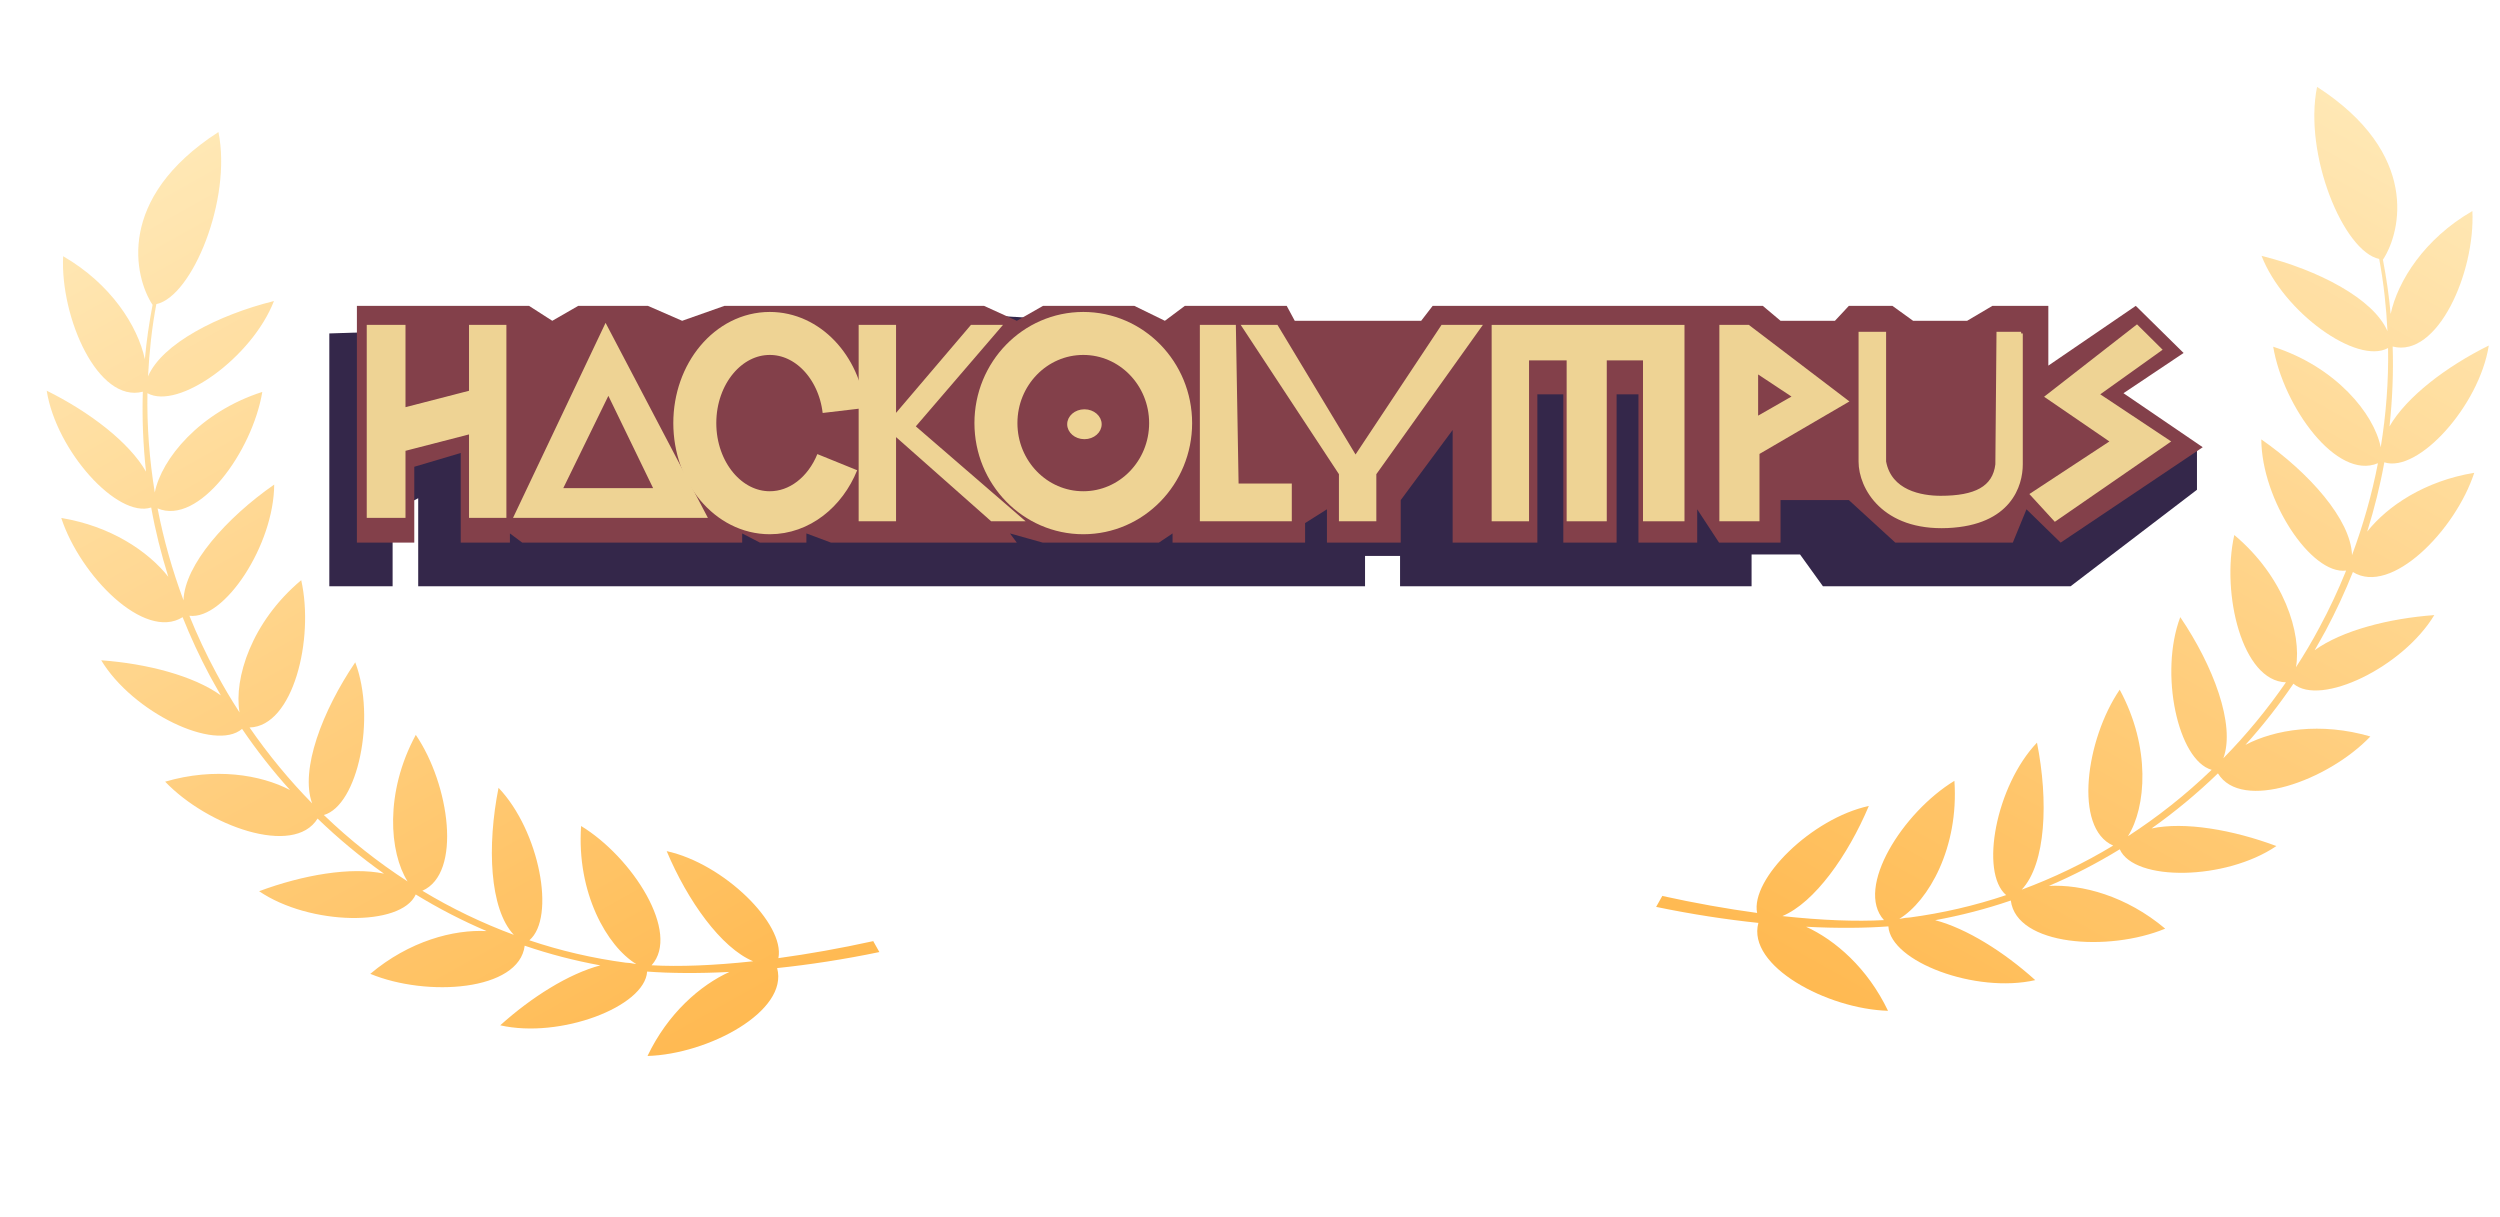
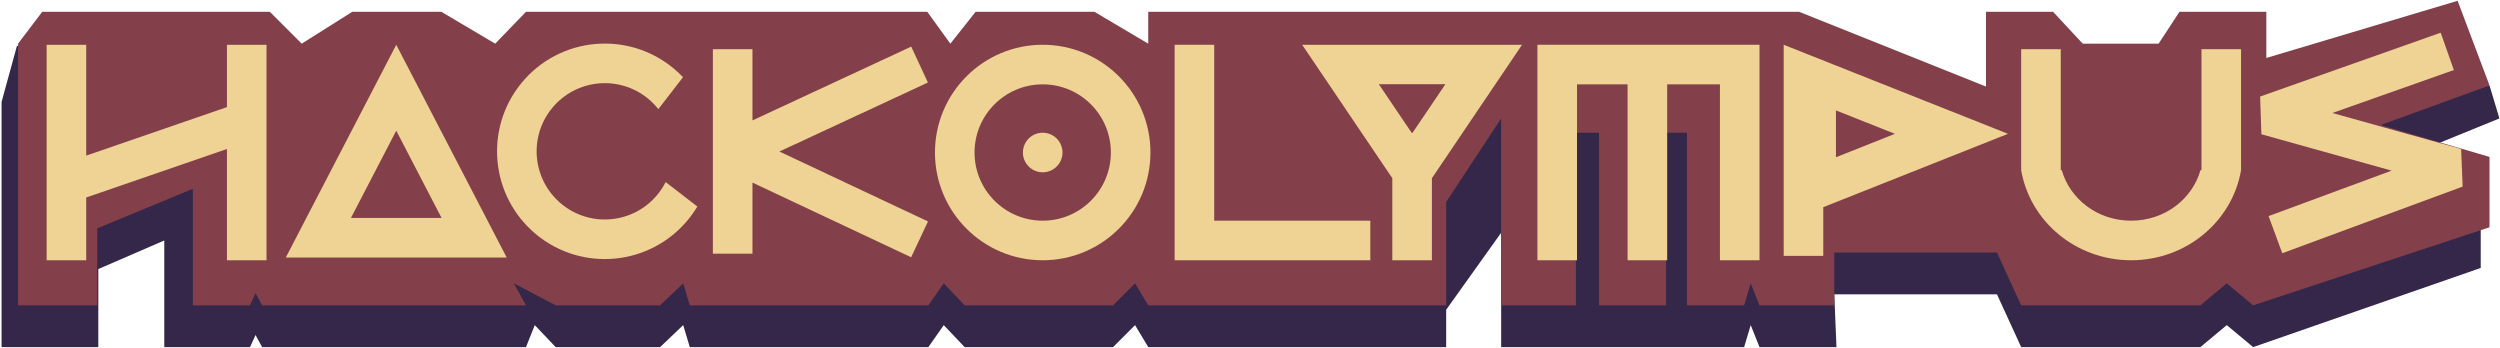
- <svg xmlns="http://www.w3.org/2000/svg" width="1519" height="739" viewBox="0 0 1519 739" fill="none">
-   <path d="M200.09 356.234V333.398L200.091 202.6L577.889 190.232L856.404 206.992L979.973 202.6L1334.88 272.434V297.574L1258.06 356.234H1107.63L1093.72 336.911H1064.26V356.234H850.674V337.79H829.397V356.234H254.101L254.102 302.729L238.553 310.633L238.552 356.234H200.09Z" fill="#34274A" />
-   <path d="M216.851 329.696V197.711V185.839H321.449L335.567 194.917L351.334 185.839H393.671L414.479 194.917L440.174 185.839H481.667H491.942H499.93H597.887L617.81 194.917L633.756 185.839H689.203L707.78 194.917L719.918 185.839H781.803L786.691 194.917H863.508L870.492 185.839H1071.07L1081.86 194.917H1114.91L1123.37 185.839H1149.83L1162.4 194.917H1195.22L1210.58 185.839H1244.57L1244.57 222.152L1297.7 185.839L1326.75 214.471L1290.23 238.912L1338.38 271.734L1252.04 329.696L1231.29 309.444L1222.99 329.696H1151.59L1123.37 303.857H1081.86V329.696H1044.5L1031.22 309.444V329.696H995.526L995.526 239.611H982.244L982.244 329.696H949.868L949.868 239.611H934.095L934.095 329.696H882.626V261.259L851.081 303.857V329.696H806.253V309.444L792.971 317.824V329.696H712.447V324.109L704.145 329.696H633.583L613.66 324.109L617.81 329.696H504.911L489.968 324.109V329.696H461.743L450.951 324.109V329.696H317.298L309.827 324.109V329.696H279.942V275.226L251.717 283.606V329.696H216.851Z" fill="#83404A" />
-   <path d="M1228.04 202.6V282.153C1228.04 294.714 1221.3 318.162 1183.37 319.836C1144.49 321.553 1130.27 296.389 1130.27 280.478V202.6H1144.99V280.478C1148.36 298.901 1167.36 302.251 1179.16 302.251C1200.23 302.251 1211.69 296.446 1213.38 282.21L1214.07 202.6H1228.04Z" fill="#EED394" />
-   <path d="M1228.04 202.6C1228.04 224.93 1228.04 272.104 1228.04 282.153M1228.04 202.6V282.153M1228.04 202.6H1214.07L1213.38 282.21C1211.69 296.446 1200.23 302.251 1179.16 302.251C1167.36 302.251 1148.36 298.901 1144.99 280.478V202.6H1130.27V280.478C1130.27 296.389 1144.49 321.553 1183.37 319.836C1221.3 318.162 1228.04 294.714 1228.04 282.153" stroke="#EED394" stroke-width="2.009" />
-   <path d="M658.201 311.54C687.513 311.54 711.275 287.153 711.275 257.07C711.275 226.987 687.513 202.6 658.201 202.6C628.89 202.6 605.128 226.987 605.128 257.07C605.128 287.153 628.89 311.54 658.201 311.54Z" stroke="#EED394" stroke-width="26.12" />
-   <path d="M512.822 249.388C509.7 222.942 490.696 202.6 467.718 202.6C442.559 202.6 422.164 226.987 422.164 257.07C422.164 287.153 442.559 311.54 467.718 311.54C485.758 311.54 501.349 299 508.727 280.813" stroke="#EED394" stroke-width="26.12" />
-   <path d="M668.367 257.769C668.367 262.098 664.267 265.842 658.897 265.842C653.527 265.842 649.427 262.098 649.427 257.769C649.427 253.44 653.527 249.695 658.897 249.695C664.267 249.695 668.367 253.44 668.367 257.769Z" fill="#EED394" stroke="#EED394" stroke-width="2.009" />
-   <path d="M223.836 313.635V198.41H245.376V248.69L285.972 238.215V198.41H306.684V313.635H285.972V262.657L245.376 273.132V313.635H223.836Z" fill="#EED394" />
-   <path d="M730.036 315.73V198.41H749.92L751.577 294.78H783.887V315.73H730.036Z" fill="#EED394" />
-   <path d="M907.331 315.73V198.41H1022.49V315.73H999.292V217.964H975.266V315.73H952.897V217.964H928.043V315.73H907.331Z" fill="#EED394" />
-   <path d="M1243.69 241.009L1298.37 198.41L1312.46 212.377L1274.35 239.612L1317.43 268.244L1248.66 315.73L1234.58 300.367L1283.46 268.244L1243.69 241.009Z" fill="#EED394" />
-   <path fill-rule="evenodd" clip-rule="evenodd" d="M367.991 198.41L313.312 313.635H428.448L367.991 198.41ZM340.651 297.574L369.648 238.215L398.42 297.574H340.651Z" fill="#EED394" />
-   <path fill-rule="evenodd" clip-rule="evenodd" d="M1045.69 198.41V315.73H1068.06V275.227L1121.91 243.802L1062.26 198.41H1045.69ZM1067.23 254.277V225.645L1090.42 241.009L1067.23 254.277Z" fill="#EED394" />
-   <path d="M814.541 315.73H835.253V287.797L899.046 198.41H876.417L823.583 278.02L775.626 198.41H755.719L814.541 287.797V315.73Z" fill="#EED394" />
-   <path d="M522.723 198.41V315.73H543.435V263.355L602.611 315.73H620.484L555.034 259.165L607.228 198.41H590.419L543.435 253.579V198.41H522.723Z" fill="#EED394" />
-   <path d="M223.836 313.635V198.41H245.376V248.69L285.972 238.215V198.41H306.684V313.635H285.972V262.657L245.376 273.132V313.635H223.836Z" stroke="#EED394" stroke-width="2.009" />
-   <path d="M730.036 315.73V198.41H749.92L751.577 294.78H783.887V315.73H730.036Z" stroke="#EED394" stroke-width="2.009" />
-   <path d="M907.331 315.73V198.41H1022.49V315.73H999.292V217.964H975.266V315.73H952.897V217.964H928.043V315.73H907.331Z" stroke="#EED394" stroke-width="2.009" />
-   <path d="M1243.69 241.009L1298.37 198.41L1312.46 212.377L1274.35 239.612L1317.43 268.244L1248.66 315.73L1234.58 300.367L1283.46 268.244L1243.69 241.009Z" stroke="#EED394" stroke-width="2.009" />
-   <path fill-rule="evenodd" clip-rule="evenodd" d="M367.991 198.41L313.312 313.635H428.448L367.991 198.41ZM340.651 297.574L369.648 238.215L398.42 297.574H340.651Z" stroke="#EED394" stroke-width="2.009" />
-   <path fill-rule="evenodd" clip-rule="evenodd" d="M1045.69 198.41V315.73H1068.06V275.227L1121.91 243.802L1062.26 198.41H1045.69ZM1067.23 254.277V225.645L1090.42 241.009L1067.23 254.277Z" stroke="#EED394" stroke-width="2.009" />
-   <path d="M814.541 315.73H835.253V287.797L899.046 198.41H876.417L823.583 278.02L775.626 198.41H755.719L814.541 287.797V315.73Z" stroke="#EED394" stroke-width="2.009" />
-   <path d="M522.723 198.41V315.73H543.435V263.355L602.611 315.73H620.484L555.034 259.165L607.228 198.41H590.419L543.435 253.579V198.41H522.723Z" stroke="#EED394" stroke-width="2.009" />
-   <path opacity="0.9" d="M1010.08 544.396C1030 548.787 1049.43 552.225 1067.62 554.704C1063.51 534.007 1100.78 497.251 1135.5 489.705C1122.73 519.979 1102.47 548.428 1082.97 556.615C1106.8 559.203 1127.89 559.997 1144.68 559.053C1126.9 539.351 1156.31 493.409 1187.5 474.429C1190.3 515.162 1171.69 547.511 1154.05 558.28C1154.05 558.28 1154.12 558.317 1154.22 558.288C1154.52 558.204 1154.79 558.183 1155.16 558.135C1156.9 557.755 1158.64 557.54 1160.47 557.463C1180.27 554.806 1199.82 550.309 1218.94 543.864C1202.77 530.088 1212.74 477.385 1237.67 451.224C1244.69 486.415 1243.19 524.813 1228.37 540.569C1247.52 533.462 1266.16 524.535 1283.96 513.774C1259.72 503.127 1267.43 449.151 1287.93 419.054C1306.99 454.199 1303.99 490.564 1292.94 508.099C1310.88 496.48 1328.01 482.963 1343.8 467.752C1323.26 461.901 1311.88 409.024 1324.73 374.966C1344.79 404.546 1358.36 440.355 1350.92 460.69C1364.7 446.643 1377.44 431.251 1388.95 414.569C1362.34 413.905 1349.55 360.659 1357.56 325.07C1387.88 350.466 1398.56 384.905 1395.04 405.397C1400.07 397.669 1404.84 389.629 1409.27 381.306C1415.37 370.009 1420.75 358.477 1425.51 346.683C1404.25 349.369 1374.14 303.752 1373.97 266.967C1403.08 287.254 1428.38 315.694 1429.09 337.289C1435.89 318.983 1441.18 300.337 1444.83 281.446C1419.79 292.054 1387.3 247.052 1381.2 210.676C1419.4 222.967 1442.47 251.431 1446.53 271.761C1449.8 251.722 1451.34 231.565 1450.99 211.449C1432.18 221.895 1387.43 189.751 1374.12 155.45C1408.45 164.031 1442.09 181.415 1450.63 201.199C1449.88 186.479 1448.34 171.819 1445.59 157.334C1423.88 152.789 1399.55 93.733 1407.85 52.776C1470.37 93.127 1458.91 140.906 1447.96 157.649C1447.96 157.649 1447.9 157.612 1447.83 157.576C1449.92 168.541 1451.57 179.684 1452.56 190.795C1456.86 170.739 1473.09 145.052 1502.22 128.231C1503.98 165.658 1481.06 217.63 1453.79 210.555C1454.3 226.759 1453.61 242.971 1451.86 259.098C1462.07 241.256 1486.25 222.766 1512.19 209.943C1506.46 246.473 1469.28 287.619 1448.71 280.904C1446.19 295.066 1442.65 309.08 1438.32 322.988C1450.67 307.377 1473.44 292.174 1503.35 287.284C1491.83 322.437 1452.76 362.095 1429.62 347.547C1424.81 359.572 1419.28 371.528 1413.07 383.186C1410.88 387.232 1408.59 391.14 1406.37 395.085C1422.87 383.164 1451.3 375.744 1479.07 373.741C1459.95 405.467 1409.91 429.509 1393.49 415.421C1384.54 428.606 1374.73 441.052 1364.34 452.573C1382.2 443.21 1410.13 438.656 1440.23 447.496C1414.57 474.353 1361.99 493.387 1347.62 469.898C1334.93 482.17 1321.39 493.371 1307.25 503.38C1327.29 499.074 1356.61 504.155 1383.14 514.051C1352.39 534.978 1296.84 535.829 1287.97 516.029C1274.06 524.555 1259.68 531.961 1244.89 538.284C1264.91 537.199 1291.9 544.293 1315.58 564.249C1281.17 578.52 1225.18 574.699 1221.77 547.158C1206.7 552.305 1191.36 556.276 1175.81 559.107C1194.93 564.157 1217.59 578.349 1236.62 595.521C1200.57 603.766 1148.73 584.399 1147.38 562.873C1133.35 563.917 1116.4 564.088 1097.37 563.096C1115.12 571.202 1134.76 588.204 1147.15 614.155C1110.29 613.092 1061.3 586.987 1068.39 560.755C1048.85 558.708 1027.91 555.529 1006.27 551.021L1010.16 544.101L1010.08 544.396Z" fill="url(#paint0_linear_194_380)" />
-   <path opacity="0.9" d="M530.494 571.847C510.575 576.238 491.142 579.676 472.957 582.156C477.066 561.458 439.796 524.702 405.078 517.156C417.847 547.431 438.102 575.879 457.602 584.066C433.776 586.654 412.685 587.448 395.896 586.504C413.674 566.803 384.262 520.86 353.074 501.88C350.272 542.614 368.89 574.962 386.523 585.732C386.523 585.732 386.458 585.768 386.357 585.74C386.054 585.655 385.787 585.634 385.42 585.586C383.674 585.206 381.936 584.991 380.105 584.914C360.308 582.257 340.754 577.76 321.637 571.316C337.81 557.539 327.836 504.836 302.909 478.675C295.885 513.866 297.388 552.264 312.208 568.02C293.059 560.913 274.419 551.987 256.62 541.225C280.852 530.578 273.141 476.603 252.641 446.505C233.588 481.651 236.587 518.015 247.639 535.55C229.699 523.932 212.563 510.414 196.773 495.203C217.319 489.353 228.698 436.475 215.845 402.417C195.79 431.997 182.218 467.806 189.653 488.141C175.88 474.094 163.137 458.702 151.628 442.02C178.239 441.356 191.029 388.11 183.018 352.521C152.694 377.917 142.012 412.356 145.534 432.848C140.507 425.12 135.73 417.08 131.305 408.758C125.207 397.46 119.829 385.928 115.069 374.134C136.329 376.82 166.433 331.203 166.603 294.419C137.491 314.705 112.199 343.145 111.489 364.74C104.684 346.434 99.392 327.789 95.748 308.897C120.782 319.505 153.275 274.503 159.378 238.127C121.173 250.419 98.108 278.883 94.047 299.212C90.78 279.173 89.234 259.016 89.584 238.9C108.397 249.346 153.143 217.202 166.457 182.901C132.125 191.482 98.487 208.866 89.948 228.65C90.694 213.93 92.239 199.27 94.989 184.785C116.694 180.24 141.028 121.184 132.723 80.227C70.204 120.578 81.665 168.357 92.613 185.1C92.613 185.1 92.677 185.063 92.742 185.027C90.651 195.992 89.001 207.135 88.014 218.246C83.715 198.19 67.482 172.503 38.358 155.682C36.592 193.109 59.52 245.081 86.783 238.006C86.276 254.21 86.965 270.422 88.714 286.549C78.51 268.707 54.322 250.217 28.383 237.394C34.114 273.924 71.298 315.07 91.868 308.355C94.385 322.518 97.924 336.531 102.255 350.439C89.901 334.828 67.135 319.625 37.23 314.735C48.741 349.888 87.813 389.546 110.958 374.998C115.763 387.023 121.295 398.979 127.51 410.637C129.7 414.683 131.983 418.591 134.202 422.537C117.708 410.615 89.275 403.196 61.504 401.192C80.622 432.918 130.662 456.96 147.085 442.872C156.032 456.058 165.84 468.503 176.235 480.024C158.371 470.661 130.442 466.107 100.342 474.947C126.001 501.804 178.587 520.838 192.958 497.349C205.648 509.621 219.183 520.822 233.324 530.831C213.281 526.525 183.961 531.606 157.434 541.502C188.186 562.429 243.74 563.28 252.61 543.48C266.513 552.006 280.893 559.412 295.685 565.735C275.666 564.65 248.67 571.744 224.991 591.7C259.406 605.971 315.397 602.15 318.808 574.609C333.875 579.756 349.217 583.727 364.77 586.558C345.647 591.608 322.983 605.8 303.953 622.972C340.001 631.217 391.847 611.85 393.191 590.324C407.229 591.368 424.18 591.54 443.201 590.547C425.456 598.653 405.819 615.655 393.428 641.606C430.286 640.543 479.279 614.438 472.189 588.206C491.723 586.159 512.664 582.98 534.305 578.472L530.413 571.552L530.494 571.847Z" fill="url(#paint1_linear_194_380)" />
-   <defs>
-     <linearGradient id="paint0_linear_194_380" x1="1458.36" y1="81.18" x2="1149" y2="631.288" gradientUnits="userSpaceOnUse">
-       <stop stop-color="#FFE5AD" />
-       <stop offset="1" stop-color="#FFB23E" />
-     </linearGradient>
-     <linearGradient id="paint1_linear_194_380" x1="82.213" y1="108.632" x2="391.571" y2="658.739" gradientUnits="userSpaceOnUse">
-       <stop stop-color="#FFE5AD" />
-       <stop offset="1" stop-color="#FFB23E" />
-     </linearGradient>
-   </defs>
+ <svg xmlns="http://www.w3.org/2000/svg" width="1066" height="148" viewBox="0 0 1066 148" fill="none">
+   <path d="M41.921 148.006H0.668V43.467L7.231 19.559L116.927 27.528L128.646 36.435L138.96 27.528H191.464L211.153 36.435L224.279 27.528H385.072L395.854 36.435L411.324 27.528H466.172L489.611 36.435V27.528H768.07L777.446 36.435L839.794 45.342L851.514 40.654L866.984 27.528L880.579 36.435H907.768L914.331 27.528H960.741V54.249L1061.53 36.435L1065.75 50.499L1015.12 71.125L1057.78 84.72V114.254L960.741 148.006L949.49 138.63L938.239 148.006H861.827L851.514 125.504H782.134L783.071 148.006H750.256L746.506 138.63L743.693 148.006H719.316H711.816H681.814H673.375H640.092V99.252L616.652 132.067V148.006H489.611L483.986 138.63L474.61 148.006H411.324L402.417 138.63L395.854 148.006H294.128L291.315 138.63L281.471 148.006H236.936L228.029 138.63L224.279 148.006H111.77L108.957 142.85L106.614 148.006H70.048V102.534L41.921 114.722V148.006Z" fill="#34274A" />
+   <path d="M41.452 130.192H7.699V18.621L18.012 5.026H46.14H115.051L128.646 18.621L150.21 5.026H188.182L211.152 18.621L224.278 5.026H395.385L405.229 18.621L416.012 5.026H466.64L489.611 18.621V5.026H767.132L846.826 36.904V5.026H875.422L888.079 18.621H920.425L929.332 5.026H966.366V24.715L1047.93 0.339L1061.53 36.435L1015.12 53.311L1061.53 66.906V96.909L960.74 130.192L949.49 120.817L938.239 130.192H861.827L851.513 107.691H782.133V130.192H750.256L746.505 120.817L743.693 130.192H719.316V56.593H710.409V130.192H681.813V56.593H671.969V130.192H640.091V50.499L616.652 86.126V130.192H489.611L483.985 120.817L474.61 130.192H411.324L402.417 120.817L395.854 130.192H294.127L291.315 120.817L281.47 130.192H236.935L219.122 120.817L224.278 130.192H111.77L108.957 125.036L106.613 130.192H82.236V80.501L41.452 97.377V130.192Z" fill="#83404A" />
+   <path fill-rule="evenodd" clip-rule="evenodd" d="M593.683 75.982V110.972H610.559V75.982L648.999 19.09L555.242 19.09L593.683 75.982ZM602.335 56.593H601.906L587.931 35.91L616.311 35.91L602.335 56.593Z" fill="#EED394" />
+   <path fill-rule="evenodd" clip-rule="evenodd" d="M750.257 35.966V110.972H733.381V35.966L710.879 35.966V110.972H694.003V35.966L672.439 35.966V110.972H655.562V35.966V19.09L672.439 19.09H694.003H710.879H733.381H750.257V35.966Z" fill="#EED394" />
+   <path fill-rule="evenodd" clip-rule="evenodd" d="M517.74 19.09H500.863V94.096V110.972H517.74H584.307V94.096L517.74 94.096V19.09Z" fill="#EED394" />
+   <path fill-rule="evenodd" clip-rule="evenodd" d="M19.887 19.09H36.763V66.355L96.768 45.675V19.09H113.644V110.972H96.768V63.525L36.763 84.205V110.972H19.887V19.09Z" fill="#EED394" />
+   <path fill-rule="evenodd" clip-rule="evenodd" d="M168.963 19.09L121.869 109.8H216.057L168.963 19.09ZM168.963 55.716L149.646 92.924H188.28L168.963 55.716Z" fill="#EED394" />
+   <path fill-rule="evenodd" clip-rule="evenodd" d="M777.445 25.791L856.201 57.062L777.445 88.333V109.097H760.568V95.033V25.653L760.568 19.09L777.097 25.653H777.445V25.791ZM782.852 47.078L807.995 57.062L782.852 67.045L782.852 47.078Z" fill="#EED394" />
+   <path fill-rule="evenodd" clip-rule="evenodd" d="M473.674 65.031C473.674 81.083 460.661 94.096 444.609 94.096C428.557 94.096 415.544 81.083 415.544 65.031C415.544 48.979 428.557 35.966 444.609 35.966C460.661 35.966 473.674 48.979 473.674 65.031ZM490.55 65.031C490.55 90.404 469.981 110.972 444.609 110.972C419.236 110.972 398.668 90.404 398.668 65.031C398.668 39.659 419.236 19.09 444.609 19.09C469.981 19.09 490.55 39.659 490.55 65.031ZM444.609 73.469C449.269 73.469 453.047 69.691 453.047 65.031C453.047 60.371 449.269 56.593 444.609 56.593C439.949 56.593 436.171 60.371 436.171 65.031C436.171 69.691 439.949 73.469 444.609 73.469Z" fill="#EED394" />
+   <path fill-rule="evenodd" clip-rule="evenodd" d="M283.834 77.631C282.876 79.523 281.695 81.339 280.287 83.042C270.059 95.414 251.739 97.152 239.367 86.925C226.995 76.697 225.257 58.377 235.484 46.005C245.712 33.633 264.032 31.895 276.404 42.122C278.026 43.463 279.465 44.943 280.719 46.531L291.228 32.912C289.964 31.582 288.606 30.313 287.157 29.115C267.601 12.949 238.643 15.696 222.477 35.252C206.311 54.807 209.058 83.766 228.614 99.932C248.169 116.098 277.128 113.35 293.294 93.795C294.811 91.96 296.162 90.041 297.347 88.059L283.834 77.631Z" fill="#EED394" />
+   <path fill-rule="evenodd" clip-rule="evenodd" d="M861.828 20.965H878.704V72.532H879.119C882.558 84.67 894.143 94.096 908.707 94.096C923.27 94.096 934.855 84.67 938.294 72.532H938.709V20.965H955.585V72.532C951.882 94.336 932.304 110.972 908.707 110.972C885.11 110.972 865.531 94.336 861.828 72.532V20.965Z" fill="#EED394" />
+   <path fill-rule="evenodd" clip-rule="evenodd" d="M963.716 41.164L1040.71 13.947L1046.33 29.859L994.514 48.177L1049.42 63.517L1050.07 79.559L973.167 107.97L967.319 92.139L1019.78 72.759L964.258 57.247L963.716 41.164Z" fill="#EED394" />
+   <path fill-rule="evenodd" clip-rule="evenodd" d="M320.847 51.336L388.546 19.876L395.658 35.181L332.328 64.61L395.695 94.43L388.509 109.7L320.847 77.859V108.159H303.971V20.965H320.847V51.336Z" fill="#EED394" />
</svg>
